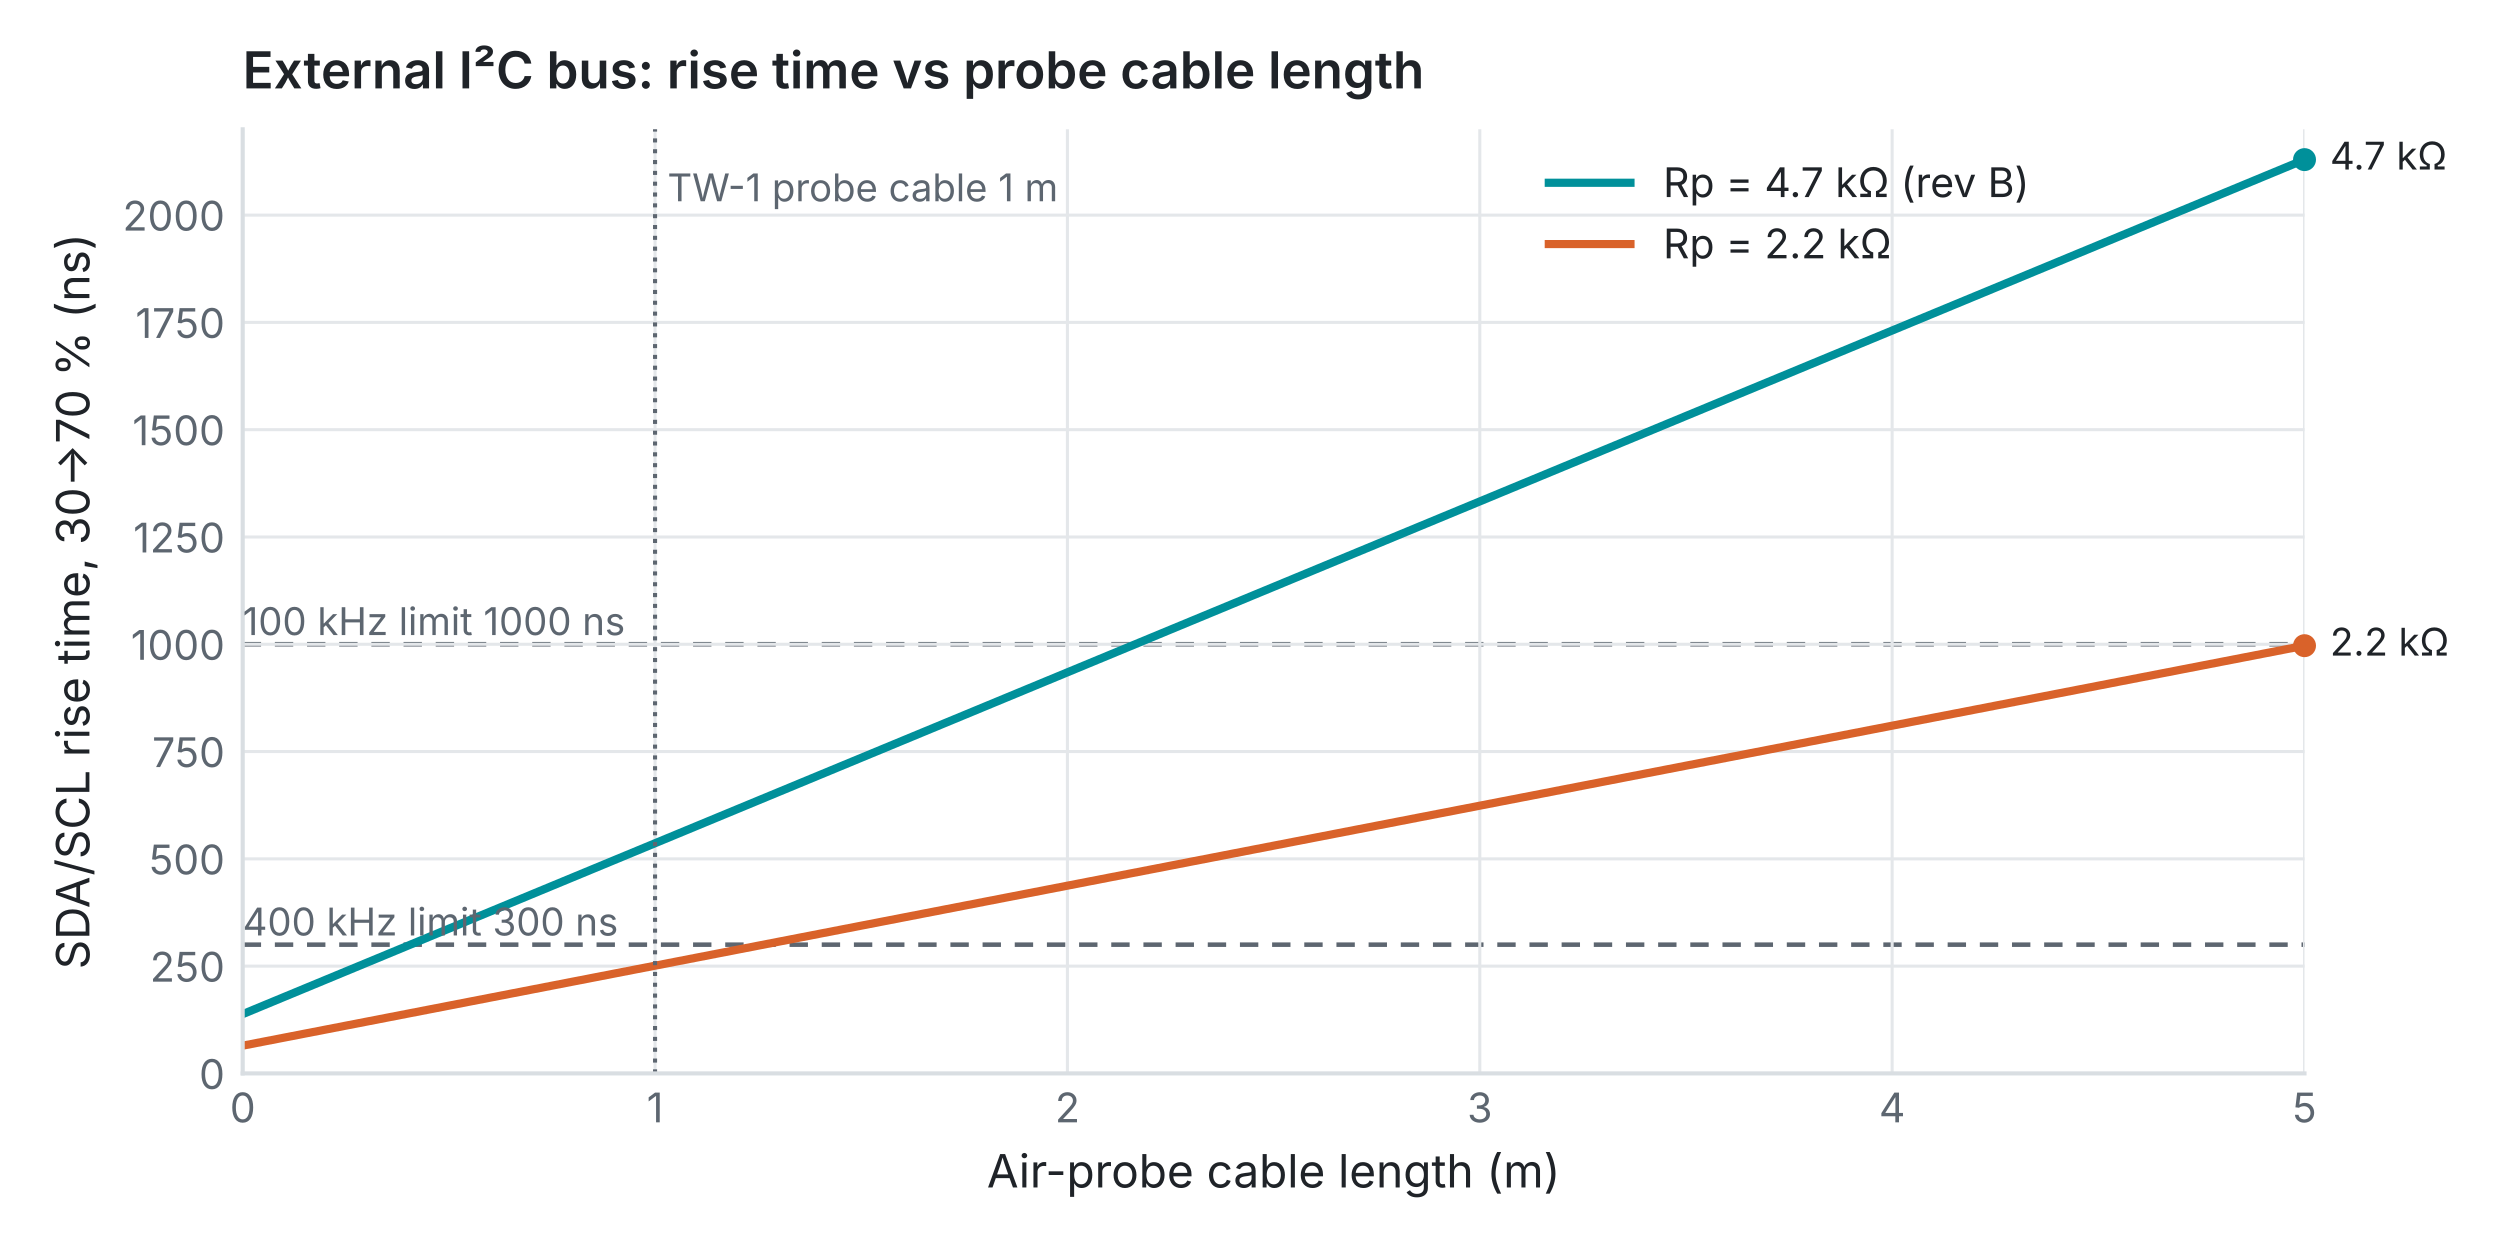
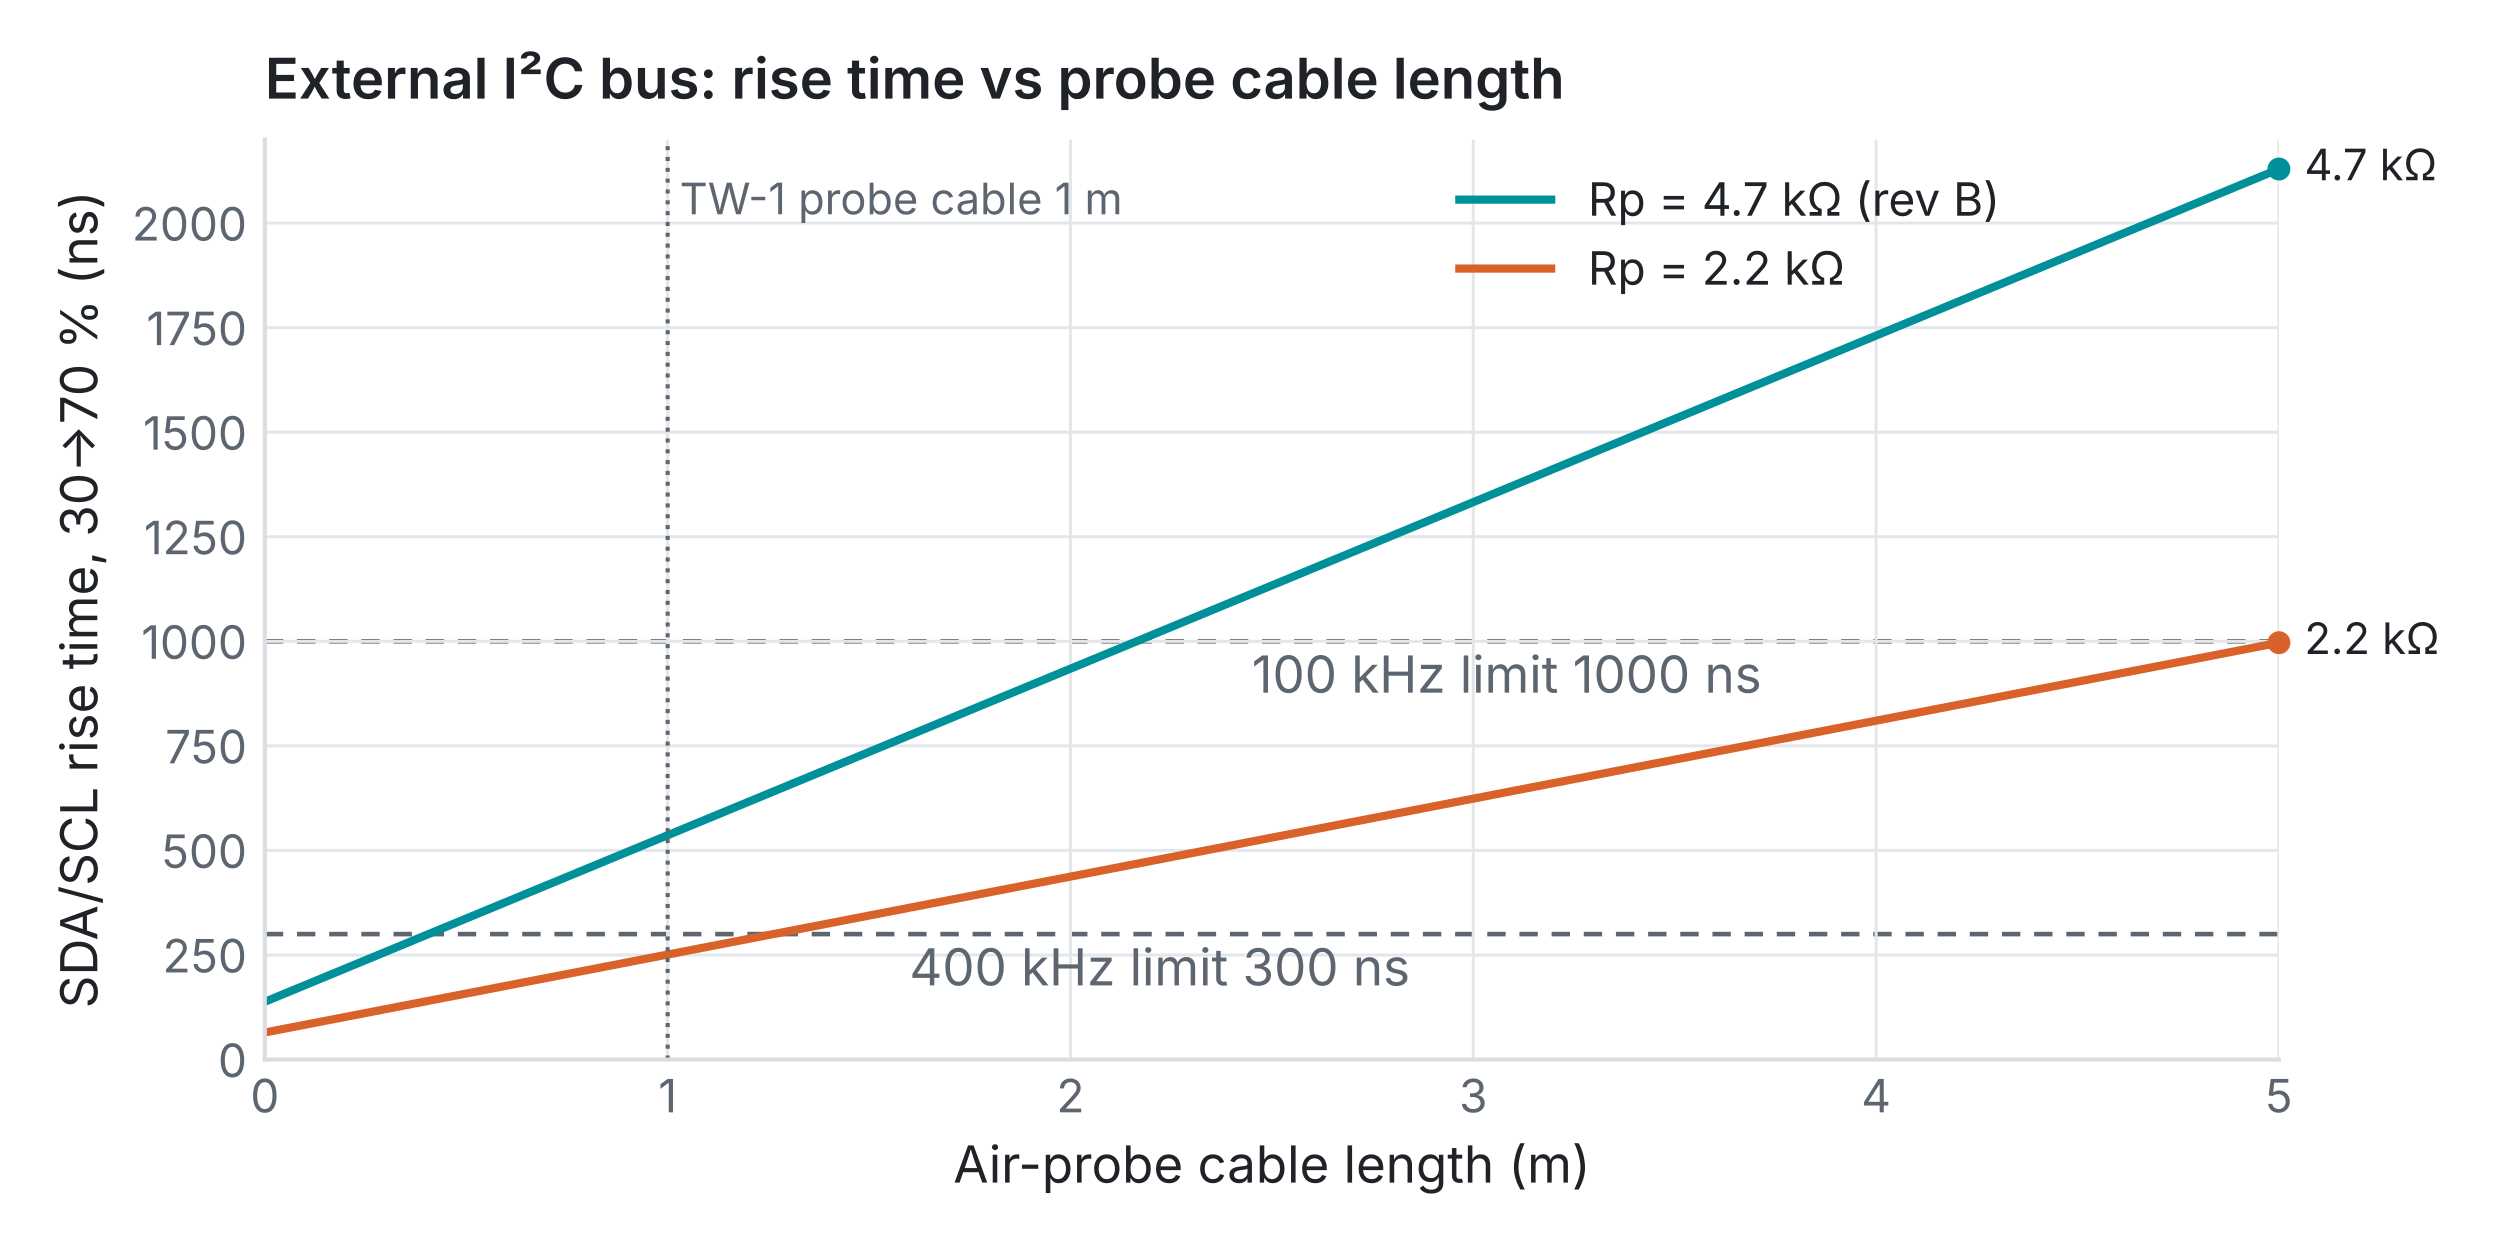
<svg xmlns="http://www.w3.org/2000/svg" xmlns:xlink="http://www.w3.org/1999/xlink" width="489.6pt" height="244.8pt" viewBox="0 0 489.6 244.8" version="1.1">
  <defs>
    <style type="text/css">*{stroke-linejoin: round; stroke-linecap: butt}</style>
  </defs>
  <g id="figure_1">
    <g id="patch_1">
      <path d="M 0 244.8  L 489.6 244.8  L 489.6 0  L 0 0  z " style="fill: #ffffff" />
    </g>
    <g id="axes_1">
      <g id="patch_2">
-         <path d="M 47.528 210.218  L 451.316 210.218  L 451.316 25.318  L 47.528 25.318  z " style="fill: #ffffff" />
+         <path d="M 51.864 207.5  L 446.309 207.5  L 446.309 27.309  L 51.864 27.309  z " style="fill: #ffffff" />
      </g>
      <g id="line2d_1">
-         <path d="M 47.528 126.172  L 451.316 126.172  " clip-path="url(#peb10776268)" style="fill: none; stroke-dasharray: 3.6,2.7; stroke-dashoffset: 0; stroke: #5d6670; stroke-width: 0.9" />
+         <path d="M 51.864 125.595  L 446.309 125.595  " clip-path="url(#p656a2c6035)" style="fill: none; stroke-dasharray: 3.6,2.7; stroke-dashoffset: 0; stroke: #5d6670; stroke-width: 0.9" />
      </g>
      <g id="line2d_2">
-         <path d="M 47.528 185.004  L 451.316 185.004  " clip-path="url(#peb10776268)" style="fill: none; stroke-dasharray: 3.6,2.7; stroke-dashoffset: 0; stroke: #5d6670; stroke-width: 0.9" />
+         <path d="M 51.864 182.929  L 446.309 182.929  " clip-path="url(#p656a2c6035)" style="fill: none; stroke-dasharray: 3.6,2.7; stroke-dashoffset: 0; stroke: #5d6670; stroke-width: 0.9" />
      </g>
      <g id="matplotlib.axis_1">
        <g id="xtick_1">
          <g id="line2d_3">
-             <path d="M 47.528 210.218  L 47.528 25.318  " clip-path="url(#peb10776268)" style="fill: none; stroke: #e4e7ea; stroke-width: 0.6; stroke-linecap: square" />
+             <path d="M 51.864 207.5  L 51.864 27.309  " clip-path="url(#p656a2c6035)" style="fill: none; stroke: #e4e7ea; stroke-width: 0.6; stroke-linecap: square" />
          </g>
          <g id="line2d_4" />
          <g id="text_1">
-             <text style="font-size: 8px; font-family: 'Inter', 'DejaVu Sans', 'Arial', 'Bitstream Vera Sans', 'Computer Modern Sans Serif', 'Lucida Grande', 'Verdana', 'Geneva', 'Lucid', 'Helvetica', 'Avant Garde', sans-serif; text-anchor: middle; fill: #5d6670" x="47.528" y="219.796" transform="rotate(-0 47.52756 219.796)">0</text>
+             <text style="font-size: 9px; font-family: 'Inter', 'DejaVu Sans', 'Arial', 'Bitstream Vera Sans', 'Computer Modern Sans Serif', 'Lucida Grande', 'Verdana', 'Geneva', 'Lucid', 'Helvetica', 'Avant Garde', sans-serif; text-anchor: middle; fill: #5d6670" x="51.864" y="217.838" transform="rotate(-0 51.86364 217.8379)">0</text>
          </g>
        </g>
        <g id="xtick_2">
          <g id="line2d_5">
-             <path d="M 128.285 210.218  L 128.285 25.318  " clip-path="url(#peb10776268)" style="fill: none; stroke: #e4e7ea; stroke-width: 0.6; stroke-linecap: square" />
+             <path d="M 130.753 207.5  L 130.753 27.309  " clip-path="url(#p656a2c6035)" style="fill: none; stroke: #e4e7ea; stroke-width: 0.6; stroke-linecap: square" />
          </g>
          <g id="line2d_6" />
          <g id="text_2">
-             <text style="font-size: 8px; font-family: 'Inter', 'DejaVu Sans', 'Arial', 'Bitstream Vera Sans', 'Computer Modern Sans Serif', 'Lucida Grande', 'Verdana', 'Geneva', 'Lucid', 'Helvetica', 'Avant Garde', sans-serif; text-anchor: middle; fill: #5d6670" x="128.285" y="219.796" transform="rotate(-0 128.2853 219.796)">1</text>
+             <text style="font-size: 9px; font-family: 'Inter', 'DejaVu Sans', 'Arial', 'Bitstream Vera Sans', 'Computer Modern Sans Serif', 'Lucida Grande', 'Verdana', 'Geneva', 'Lucid', 'Helvetica', 'Avant Garde', sans-serif; text-anchor: middle; fill: #5d6670" x="130.753" y="217.838" transform="rotate(-0 130.7527 217.8379)">1</text>
          </g>
        </g>
        <g id="xtick_3">
          <g id="line2d_7">
-             <path d="M 209.043 210.218  L 209.043 25.318  " clip-path="url(#peb10776268)" style="fill: none; stroke: #e4e7ea; stroke-width: 0.6; stroke-linecap: square" />
+             <path d="M 209.642 207.5  L 209.642 27.309  " clip-path="url(#p656a2c6035)" style="fill: none; stroke: #e4e7ea; stroke-width: 0.6; stroke-linecap: square" />
          </g>
          <g id="line2d_8" />
          <g id="text_3">
-             <text style="font-size: 8px; font-family: 'Inter', 'DejaVu Sans', 'Arial', 'Bitstream Vera Sans', 'Computer Modern Sans Serif', 'Lucida Grande', 'Verdana', 'Geneva', 'Lucid', 'Helvetica', 'Avant Garde', sans-serif; text-anchor: middle; fill: #5d6670" x="209.043" y="219.796" transform="rotate(-0 209.0431 219.796)">2</text>
+             <text style="font-size: 9px; font-family: 'Inter', 'DejaVu Sans', 'Arial', 'Bitstream Vera Sans', 'Computer Modern Sans Serif', 'Lucida Grande', 'Verdana', 'Geneva', 'Lucid', 'Helvetica', 'Avant Garde', sans-serif; text-anchor: middle; fill: #5d6670" x="209.642" y="217.838" transform="rotate(-0 209.6418 217.8379)">2</text>
          </g>
        </g>
        <g id="xtick_4">
          <g id="line2d_9">
-             <path d="M 289.801 210.218  L 289.801 25.318  " clip-path="url(#peb10776268)" style="fill: none; stroke: #e4e7ea; stroke-width: 0.6; stroke-linecap: square" />
+             <path d="M 288.531 207.5  L 288.531 27.309  " clip-path="url(#p656a2c6035)" style="fill: none; stroke: #e4e7ea; stroke-width: 0.6; stroke-linecap: square" />
          </g>
          <g id="line2d_10" />
          <g id="text_4">
-             <text style="font-size: 8px; font-family: 'Inter', 'DejaVu Sans', 'Arial', 'Bitstream Vera Sans', 'Computer Modern Sans Serif', 'Lucida Grande', 'Verdana', 'Geneva', 'Lucid', 'Helvetica', 'Avant Garde', sans-serif; text-anchor: middle; fill: #5d6670" x="289.801" y="219.796" transform="rotate(-0 289.8008 219.796)">3</text>
+             <text style="font-size: 9px; font-family: 'Inter', 'DejaVu Sans', 'Arial', 'Bitstream Vera Sans', 'Computer Modern Sans Serif', 'Lucida Grande', 'Verdana', 'Geneva', 'Lucid', 'Helvetica', 'Avant Garde', sans-serif; text-anchor: middle; fill: #5d6670" x="288.531" y="217.838" transform="rotate(-0 288.5309 217.8379)">3</text>
          </g>
        </g>
        <g id="xtick_5">
          <g id="line2d_11">
-             <path d="M 370.559 210.218  L 370.559 25.318  " clip-path="url(#peb10776268)" style="fill: none; stroke: #e4e7ea; stroke-width: 0.6; stroke-linecap: square" />
+             <path d="M 367.42 207.5  L 367.42 27.309  " clip-path="url(#p656a2c6035)" style="fill: none; stroke: #e4e7ea; stroke-width: 0.6; stroke-linecap: square" />
          </g>
          <g id="line2d_12" />
          <g id="text_5">
-             <text style="font-size: 8px; font-family: 'Inter', 'DejaVu Sans', 'Arial', 'Bitstream Vera Sans', 'Computer Modern Sans Serif', 'Lucida Grande', 'Verdana', 'Geneva', 'Lucid', 'Helvetica', 'Avant Garde', sans-serif; text-anchor: middle; fill: #5d6670" x="370.559" y="219.796" transform="rotate(-0 370.5586 219.796)">4</text>
+             <text style="font-size: 9px; font-family: 'Inter', 'DejaVu Sans', 'Arial', 'Bitstream Vera Sans', 'Computer Modern Sans Serif', 'Lucida Grande', 'Verdana', 'Geneva', 'Lucid', 'Helvetica', 'Avant Garde', sans-serif; text-anchor: middle; fill: #5d6670" x="367.42" y="217.838" transform="rotate(-0 367.42 217.8379)">4</text>
          </g>
        </g>
        <g id="xtick_6">
          <g id="line2d_13">
-             <path d="M 451.316 210.218  L 451.316 25.318  " clip-path="url(#peb10776268)" style="fill: none; stroke: #e4e7ea; stroke-width: 0.6; stroke-linecap: square" />
+             <path d="M 446.309 207.5  L 446.309 27.309  " clip-path="url(#p656a2c6035)" style="fill: none; stroke: #e4e7ea; stroke-width: 0.6; stroke-linecap: square" />
          </g>
          <g id="line2d_14" />
          <g id="text_6">
-             <text style="font-size: 8px; font-family: 'Inter', 'DejaVu Sans', 'Arial', 'Bitstream Vera Sans', 'Computer Modern Sans Serif', 'Lucida Grande', 'Verdana', 'Geneva', 'Lucid', 'Helvetica', 'Avant Garde', sans-serif; text-anchor: middle; fill: #5d6670" x="451.316" y="219.796" transform="rotate(-0 451.3164 219.796)">5</text>
+             <text style="font-size: 9px; font-family: 'Inter', 'DejaVu Sans', 'Arial', 'Bitstream Vera Sans', 'Computer Modern Sans Serif', 'Lucida Grande', 'Verdana', 'Geneva', 'Lucid', 'Helvetica', 'Avant Garde', sans-serif; text-anchor: middle; fill: #5d6670" x="446.309" y="217.838" transform="rotate(-0 446.3091 217.8379)">5</text>
          </g>
        </g>
        <g id="text_7">
-           <text style="font-size: 9px; font-family: 'Inter', 'DejaVu Sans', 'Arial', 'Bitstream Vera Sans', 'Computer Modern Sans Serif', 'Lucida Grande', 'Verdana', 'Geneva', 'Lucid', 'Helvetica', 'Avant Garde', sans-serif; text-anchor: middle; fill: #1f2328" x="249.422" y="232.556" transform="rotate(-0 249.422 232.5565)">Air-probe cable length (m)</text>
+           <text style="font-size: 10px; font-family: 'Inter', 'DejaVu Sans', 'Arial', 'Bitstream Vera Sans', 'Computer Modern Sans Serif', 'Lucida Grande', 'Verdana', 'Geneva', 'Lucid', 'Helvetica', 'Avant Garde', sans-serif; text-anchor: middle; fill: #1f2328" x="249.086" y="231.598" transform="rotate(-0 249.0864 231.5984)">Air-probe cable length (m)</text>
        </g>
      </g>
      <g id="matplotlib.axis_2">
        <g id="ytick_1">
          <g id="line2d_15">
-             <path d="M 47.528 210.218  L 451.316 210.218  " clip-path="url(#peb10776268)" style="fill: none; stroke: #e4e7ea; stroke-width: 0.6; stroke-linecap: square" />
+             <path d="M 51.864 207.5  L 446.309 207.5  " clip-path="url(#p656a2c6035)" style="fill: none; stroke: #e4e7ea; stroke-width: 0.6; stroke-linecap: square" />
          </g>
          <g id="line2d_16" />
          <g id="text_8">
-             <text style="font-size: 8px; font-family: 'Inter', 'DejaVu Sans', 'Arial', 'Bitstream Vera Sans', 'Computer Modern Sans Serif', 'Lucida Grande', 'Verdana', 'Geneva', 'Lucid', 'Helvetica', 'Avant Garde', sans-serif; text-anchor: end; fill: #5d6670" x="44.028" y="213.257" transform="rotate(-0 44.02756 213.257)">0</text>
+             <text style="font-size: 9px; font-family: 'Inter', 'DejaVu Sans', 'Arial', 'Bitstream Vera Sans', 'Computer Modern Sans Serif', 'Lucida Grande', 'Verdana', 'Geneva', 'Lucid', 'Helvetica', 'Avant Garde', sans-serif; text-anchor: end; fill: #5d6670" x="48.364" y="210.919" transform="rotate(-0 48.36364 210.9189)">0</text>
          </g>
        </g>
        <g id="ytick_2">
          <g id="line2d_17">
-             <path d="M 47.528 189.207  L 451.316 189.207  " clip-path="url(#peb10776268)" style="fill: none; stroke: #e4e7ea; stroke-width: 0.6; stroke-linecap: square" />
+             <path d="M 51.864 187.024  L 446.309 187.024  " clip-path="url(#p656a2c6035)" style="fill: none; stroke: #e4e7ea; stroke-width: 0.6; stroke-linecap: square" />
          </g>
          <g id="line2d_18" />
          <g id="text_9">
-             <text style="font-size: 8px; font-family: 'Inter', 'DejaVu Sans', 'Arial', 'Bitstream Vera Sans', 'Computer Modern Sans Serif', 'Lucida Grande', 'Verdana', 'Geneva', 'Lucid', 'Helvetica', 'Avant Garde', sans-serif; text-anchor: end; fill: #5d6670" x="44.028" y="192.246" transform="rotate(-0 44.02756 192.2456)">250</text>
+             <text style="font-size: 9px; font-family: 'Inter', 'DejaVu Sans', 'Arial', 'Bitstream Vera Sans', 'Computer Modern Sans Serif', 'Lucida Grande', 'Verdana', 'Geneva', 'Lucid', 'Helvetica', 'Avant Garde', sans-serif; text-anchor: end; fill: #5d6670" x="48.364" y="190.443" transform="rotate(-0 48.36364 190.4427)">250</text>
          </g>
        </g>
        <g id="ytick_3">
          <g id="line2d_19">
-             <path d="M 47.528 168.195  L 451.316 168.195  " clip-path="url(#peb10776268)" style="fill: none; stroke: #e4e7ea; stroke-width: 0.6; stroke-linecap: square" />
+             <path d="M 51.864 166.548  L 446.309 166.548  " clip-path="url(#p656a2c6035)" style="fill: none; stroke: #e4e7ea; stroke-width: 0.6; stroke-linecap: square" />
          </g>
          <g id="line2d_20" />
          <g id="text_10">
-             <text style="font-size: 8px; font-family: 'Inter', 'DejaVu Sans', 'Arial', 'Bitstream Vera Sans', 'Computer Modern Sans Serif', 'Lucida Grande', 'Verdana', 'Geneva', 'Lucid', 'Helvetica', 'Avant Garde', sans-serif; text-anchor: end; fill: #5d6670" x="44.028" y="171.234" transform="rotate(-0 44.02756 171.2342)">500</text>
+             <text style="font-size: 9px; font-family: 'Inter', 'DejaVu Sans', 'Arial', 'Bitstream Vera Sans', 'Computer Modern Sans Serif', 'Lucida Grande', 'Verdana', 'Geneva', 'Lucid', 'Helvetica', 'Avant Garde', sans-serif; text-anchor: end; fill: #5d6670" x="48.364" y="169.966" transform="rotate(-0 48.36364 169.9665)">500</text>
          </g>
        </g>
        <g id="ytick_4">
          <g id="line2d_21">
-             <path d="M 47.528 147.184  L 451.316 147.184  " clip-path="url(#peb10776268)" style="fill: none; stroke: #e4e7ea; stroke-width: 0.6; stroke-linecap: square" />
+             <path d="M 51.864 146.071  L 446.309 146.071  " clip-path="url(#p656a2c6035)" style="fill: none; stroke: #e4e7ea; stroke-width: 0.6; stroke-linecap: square" />
          </g>
          <g id="line2d_22" />
          <g id="text_11">
-             <text style="font-size: 8px; font-family: 'Inter', 'DejaVu Sans', 'Arial', 'Bitstream Vera Sans', 'Computer Modern Sans Serif', 'Lucida Grande', 'Verdana', 'Geneva', 'Lucid', 'Helvetica', 'Avant Garde', sans-serif; text-anchor: end; fill: #5d6670" x="44.028" y="150.223" transform="rotate(-0 44.02756 150.2228)">750</text>
+             <text style="font-size: 9px; font-family: 'Inter', 'DejaVu Sans', 'Arial', 'Bitstream Vera Sans', 'Computer Modern Sans Serif', 'Lucida Grande', 'Verdana', 'Geneva', 'Lucid', 'Helvetica', 'Avant Garde', sans-serif; text-anchor: end; fill: #5d6670" x="48.364" y="149.49" transform="rotate(-0 48.36364 149.4902)">750</text>
          </g>
        </g>
        <g id="ytick_5">
          <g id="line2d_23">
-             <path d="M 47.528 126.172  L 451.316 126.172  " clip-path="url(#peb10776268)" style="fill: none; stroke: #e4e7ea; stroke-width: 0.6; stroke-linecap: square" />
+             <path d="M 51.864 125.595  L 446.309 125.595  " clip-path="url(#p656a2c6035)" style="fill: none; stroke: #e4e7ea; stroke-width: 0.6; stroke-linecap: square" />
          </g>
          <g id="line2d_24" />
          <g id="text_12">
-             <text style="font-size: 8px; font-family: 'Inter', 'DejaVu Sans', 'Arial', 'Bitstream Vera Sans', 'Computer Modern Sans Serif', 'Lucida Grande', 'Verdana', 'Geneva', 'Lucid', 'Helvetica', 'Avant Garde', sans-serif; text-anchor: end; fill: #5d6670" x="44.028" y="129.211" transform="rotate(-0 44.02756 129.2114)">1000</text>
+             <text style="font-size: 9px; font-family: 'Inter', 'DejaVu Sans', 'Arial', 'Bitstream Vera Sans', 'Computer Modern Sans Serif', 'Lucida Grande', 'Verdana', 'Geneva', 'Lucid', 'Helvetica', 'Avant Garde', sans-serif; text-anchor: end; fill: #5d6670" x="48.364" y="129.014" transform="rotate(-0 48.36364 129.014)">1000</text>
          </g>
        </g>
        <g id="ytick_6">
          <g id="line2d_25">
-             <path d="M 47.528 105.161  L 451.316 105.161  " clip-path="url(#peb10776268)" style="fill: none; stroke: #e4e7ea; stroke-width: 0.6; stroke-linecap: square" />
+             <path d="M 51.864 105.119  L 446.309 105.119  " clip-path="url(#p656a2c6035)" style="fill: none; stroke: #e4e7ea; stroke-width: 0.6; stroke-linecap: square" />
          </g>
          <g id="line2d_26" />
          <g id="text_13">
-             <text style="font-size: 8px; font-family: 'Inter', 'DejaVu Sans', 'Arial', 'Bitstream Vera Sans', 'Computer Modern Sans Serif', 'Lucida Grande', 'Verdana', 'Geneva', 'Lucid', 'Helvetica', 'Avant Garde', sans-serif; text-anchor: end; fill: #5d6670" x="44.028" y="108.2" transform="rotate(-0 44.02756 108.2)">1250</text>
+             <text style="font-size: 9px; font-family: 'Inter', 'DejaVu Sans', 'Arial', 'Bitstream Vera Sans', 'Computer Modern Sans Serif', 'Lucida Grande', 'Verdana', 'Geneva', 'Lucid', 'Helvetica', 'Avant Garde', sans-serif; text-anchor: end; fill: #5d6670" x="48.364" y="108.538" transform="rotate(-0 48.36364 108.5377)">1250</text>
          </g>
        </g>
        <g id="ytick_7">
          <g id="line2d_27">
-             <path d="M 47.528 84.15  L 451.316 84.15  " clip-path="url(#peb10776268)" style="fill: none; stroke: #e4e7ea; stroke-width: 0.6; stroke-linecap: square" />
+             <path d="M 51.864 84.643  L 446.309 84.643  " clip-path="url(#p656a2c6035)" style="fill: none; stroke: #e4e7ea; stroke-width: 0.6; stroke-linecap: square" />
          </g>
          <g id="line2d_28" />
          <g id="text_14">
-             <text style="font-size: 8px; font-family: 'Inter', 'DejaVu Sans', 'Arial', 'Bitstream Vera Sans', 'Computer Modern Sans Serif', 'Lucida Grande', 'Verdana', 'Geneva', 'Lucid', 'Helvetica', 'Avant Garde', sans-serif; text-anchor: end; fill: #5d6670" x="44.028" y="87.189" transform="rotate(-0 44.02756 87.18861)">1500</text>
+             <text style="font-size: 9px; font-family: 'Inter', 'DejaVu Sans', 'Arial', 'Bitstream Vera Sans', 'Computer Modern Sans Serif', 'Lucida Grande', 'Verdana', 'Geneva', 'Lucid', 'Helvetica', 'Avant Garde', sans-serif; text-anchor: end; fill: #5d6670" x="48.364" y="88.062" transform="rotate(-0 48.36364 88.06151)">1500</text>
          </g>
        </g>
        <g id="ytick_8">
          <g id="line2d_29">
-             <path d="M 47.528 63.138  L 451.316 63.138  " clip-path="url(#peb10776268)" style="fill: none; stroke: #e4e7ea; stroke-width: 0.6; stroke-linecap: square" />
+             <path d="M 51.864 64.166  L 446.309 64.166  " clip-path="url(#p656a2c6035)" style="fill: none; stroke: #e4e7ea; stroke-width: 0.6; stroke-linecap: square" />
          </g>
          <g id="line2d_30" />
          <g id="text_15">
-             <text style="font-size: 8px; font-family: 'Inter', 'DejaVu Sans', 'Arial', 'Bitstream Vera Sans', 'Computer Modern Sans Serif', 'Lucida Grande', 'Verdana', 'Geneva', 'Lucid', 'Helvetica', 'Avant Garde', sans-serif; text-anchor: end; fill: #5d6670" x="44.028" y="66.177" transform="rotate(-0 44.02756 66.17722)">1750</text>
+             <text style="font-size: 9px; font-family: 'Inter', 'DejaVu Sans', 'Arial', 'Bitstream Vera Sans', 'Computer Modern Sans Serif', 'Lucida Grande', 'Verdana', 'Geneva', 'Lucid', 'Helvetica', 'Avant Garde', sans-serif; text-anchor: end; fill: #5d6670" x="48.364" y="67.585" transform="rotate(-0 48.36364 67.58527)">1750</text>
          </g>
        </g>
        <g id="ytick_9">
          <g id="line2d_31">
-             <path d="M 47.528 42.127  L 451.316 42.127  " clip-path="url(#peb10776268)" style="fill: none; stroke: #e4e7ea; stroke-width: 0.6; stroke-linecap: square" />
+             <path d="M 51.864 43.69  L 446.309 43.69  " clip-path="url(#p656a2c6035)" style="fill: none; stroke: #e4e7ea; stroke-width: 0.6; stroke-linecap: square" />
          </g>
          <g id="line2d_32" />
          <g id="text_16">
-             <text style="font-size: 8px; font-family: 'Inter', 'DejaVu Sans', 'Arial', 'Bitstream Vera Sans', 'Computer Modern Sans Serif', 'Lucida Grande', 'Verdana', 'Geneva', 'Lucid', 'Helvetica', 'Avant Garde', sans-serif; text-anchor: end; fill: #5d6670" x="44.028" y="45.166" transform="rotate(-0 44.02756 45.16583)">2000</text>
+             <text style="font-size: 9px; font-family: 'Inter', 'DejaVu Sans', 'Arial', 'Bitstream Vera Sans', 'Computer Modern Sans Serif', 'Lucida Grande', 'Verdana', 'Geneva', 'Lucid', 'Helvetica', 'Avant Garde', sans-serif; text-anchor: end; fill: #5d6670" x="48.364" y="47.109" transform="rotate(-0 48.36364 47.10903)">2000</text>
          </g>
        </g>
        <g id="text_17">
-           <text style="font-size: 9px; font-family: 'Inter', 'DejaVu Sans', 'Arial', 'Bitstream Vera Sans', 'Computer Modern Sans Serif', 'Lucida Grande', 'Verdana', 'Geneva', 'Lucid', 'Helvetica', 'Avant Garde', sans-serif; text-anchor: middle; fill: #1f2328" x="17.505" y="117.768" transform="rotate(-90 17.50546 117.7678)">SDA/SCL rise time, 30→70 % (ns)</text>
+           <text style="font-size: 10px; font-family: 'Inter', 'DejaVu Sans', 'Arial', 'Bitstream Vera Sans', 'Computer Modern Sans Serif', 'Lucida Grande', 'Verdana', 'Geneva', 'Lucid', 'Helvetica', 'Avant Garde', sans-serif; text-anchor: middle; fill: #1f2328" x="19.056" y="117.405" transform="rotate(-90 19.05629 117.4045)">SDA/SCL rise time, 30→70 % (ns)</text>
        </g>
      </g>
      <g id="line2d_33">
-         <path d="M 47.528 198.608  L 51.565 196.934  L 55.603 195.261  L 59.641 193.587  L 63.679 191.914  L 67.717 190.24  L 71.755 188.567  L 75.793 186.893  L 79.831 185.22  L 83.869 183.546  L 87.906 181.873  L 91.944 180.199  L 95.982 178.526  L 100.02 176.852  L 104.058 175.179  L 108.096 173.505  L 112.134 171.832  L 116.172 170.159  L 120.21 168.485  L 124.247 166.812  L 128.285 165.138  L 132.323 163.465  L 136.361 161.791  L 140.399 160.118  L 144.437 158.444  L 148.475 156.771  L 152.513 155.097  L 156.551 153.424  L 160.588 151.75  L 164.626 150.077  L 168.664 148.403  L 172.702 146.73  L 176.74 145.056  L 180.778 143.383  L 184.816 141.709  L 188.854 140.036  L 192.892 138.362  L 196.929 136.689  L 200.967 135.015  L 205.005 133.342  L 209.043 131.669  L 213.081 129.995  L 217.119 128.322  L 221.157 126.648  L 225.195 124.975  L 229.233 123.301  L 233.27 121.628  L 237.308 119.954  L 241.346 118.281  L 245.384 116.607  L 249.422 114.934  L 253.46 113.26  L 257.498 111.587  L 261.536 109.913  L 265.574 108.24  L 269.611 106.566  L 273.649 104.893  L 277.687 103.219  L 281.725 101.546  L 285.763 99.872  L 289.801 98.199  L 293.839 96.525  L 297.877 94.852  L 301.915 93.179  L 305.952 91.505  L 309.99 89.832  L 314.028 88.158  L 318.066 86.485  L 322.104 84.811  L 326.142 83.138  L 330.18 81.464  L 334.218 79.791  L 338.255 78.117  L 342.293 76.444  L 346.331 74.77  L 350.369 73.097  L 354.407 71.423  L 358.445 69.75  L 362.483 68.076  L 366.521 66.403  L 370.559 64.729  L 374.596 63.056  L 378.634 61.382  L 382.672 59.709  L 386.71 58.036  L 390.748 56.362  L 394.786 54.689  L 398.824 53.015  L 402.862 51.342  L 406.9 49.668  L 410.937 47.995  L 414.975 46.321  L 419.013 44.648  L 423.051 42.974  L 427.089 41.301  L 431.127 39.627  L 435.165 37.954  L 439.203 36.28  L 443.241 34.607  L 447.278 32.933  L 451.316 31.26  " clip-path="url(#peb10776268)" style="fill: none; stroke: #00909a; stroke-width: 1.6; stroke-linecap: square" />
+         <path d="M 51.864 196.185  L 55.808 194.555  L 59.753 192.924  L 63.697 191.293  L 67.641 189.662  L 71.586 188.031  L 75.53 186.4  L 79.475 184.769  L 83.419 183.139  L 87.364 181.508  L 91.308 179.877  L 95.253 178.246  L 99.197 176.615  L 103.142 174.984  L 107.086 173.353  L 111.03 171.723  L 114.975 170.092  L 118.919 168.461  L 122.864 166.83  L 126.808 165.199  L 130.753 163.568  L 134.697 161.937  L 138.642 160.307  L 142.586 158.676  L 146.531 157.045  L 150.475 155.414  L 154.419 153.783  L 158.364 152.152  L 162.308 150.522  L 166.253 148.891  L 170.197 147.26  L 174.142 145.629  L 178.086 143.998  L 182.031 142.367  L 185.975 140.736  L 189.92 139.106  L 193.864 137.475  L 197.808 135.844  L 201.753 134.213  L 205.697 132.582  L 209.642 130.951  L 213.586 129.32  L 217.531 127.69  L 221.475 126.059  L 225.42 124.428  L 229.364 122.797  L 233.309 121.166  L 237.253 119.535  L 241.197 117.904  L 245.142 116.274  L 249.086 114.643  L 253.031 113.012  L 256.975 111.381  L 260.92 109.75  L 264.864 108.119  L 268.809 106.488  L 272.753 104.858  L 276.698 103.227  L 280.642 101.596  L 284.586 99.965  L 288.531 98.334  L 292.475 96.703  L 296.42 95.072  L 300.364 93.442  L 304.309 91.811  L 308.253 90.18  L 312.198 88.549  L 316.142 86.918  L 320.087 85.287  L 324.031 83.656  L 327.975 82.026  L 331.92 80.395  L 335.864 78.764  L 339.809 77.133  L 343.753 75.502  L 347.698 73.871  L 351.642 72.24  L 355.587 70.61  L 359.531 68.979  L 363.476 67.348  L 367.42 65.717  L 371.364 64.086  L 375.309 62.455  L 379.253 60.824  L 383.198 59.194  L 387.142 57.563  L 391.087 55.932  L 395.031 54.301  L 398.976 52.67  L 402.92 51.039  L 406.865 49.409  L 410.809 47.778  L 414.753 46.147  L 418.698 44.516  L 422.642 42.885  L 426.587 41.254  L 430.531 39.623  L 434.476 37.993  L 438.42 36.362  L 442.365 34.731  L 446.309 33.1  " clip-path="url(#p656a2c6035)" style="fill: none; stroke: #00909a; stroke-width: 1.6; stroke-linecap: square" />
      </g>
      <g id="line2d_34">
-         <path d="M 47.528 204.783  L 51.565 204  L 55.603 203.217  L 59.641 202.433  L 63.679 201.65  L 67.717 200.867  L 71.755 200.083  L 75.793 199.3  L 79.831 198.517  L 83.869 197.733  L 87.906 196.95  L 91.944 196.167  L 95.982 195.383  L 100.02 194.6  L 104.058 193.817  L 108.096 193.033  L 112.134 192.25  L 116.172 191.467  L 120.21 190.683  L 124.247 189.9  L 128.285 189.117  L 132.323 188.333  L 136.361 187.55  L 140.399 186.767  L 144.437 185.983  L 148.475 185.2  L 152.513 184.417  L 156.551 183.633  L 160.588 182.85  L 164.626 182.067  L 168.664 181.283  L 172.702 180.5  L 176.74 179.717  L 180.778 178.933  L 184.816 178.15  L 188.854 177.367  L 192.892 176.583  L 196.929 175.8  L 200.967 175.017  L 205.005 174.233  L 209.043 173.45  L 213.081 172.667  L 217.119 171.883  L 221.157 171.1  L 225.195 170.317  L 229.233 169.533  L 233.27 168.75  L 237.308 167.967  L 241.346 167.183  L 245.384 166.4  L 249.422 165.617  L 253.46 164.833  L 257.498 164.05  L 261.536 163.267  L 265.574 162.483  L 269.611 161.7  L 273.649 160.917  L 277.687 160.133  L 281.725 159.35  L 285.763 158.567  L 289.801 157.784  L 293.839 157  L 297.877 156.217  L 301.915 155.434  L 305.952 154.65  L 309.99 153.867  L 314.028 153.084  L 318.066 152.3  L 322.104 151.517  L 326.142 150.734  L 330.18 149.95  L 334.218 149.167  L 338.255 148.384  L 342.293 147.6  L 346.331 146.817  L 350.369 146.034  L 354.407 145.25  L 358.445 144.467  L 362.483 143.684  L 366.521 142.9  L 370.559 142.117  L 374.596 141.334  L 378.634 140.55  L 382.672 139.767  L 386.71 138.984  L 390.748 138.2  L 394.786 137.417  L 398.824 136.634  L 402.862 135.85  L 406.9 135.067  L 410.937 134.284  L 414.975 133.5  L 419.013 132.717  L 423.051 131.934  L 427.089 131.15  L 431.127 130.367  L 435.165 129.584  L 439.203 128.8  L 443.241 128.017  L 447.278 127.234  L 451.316 126.45  " clip-path="url(#peb10776268)" style="fill: none; stroke: #d9622a; stroke-width: 1.6; stroke-linecap: square" />
+         <path d="M 51.864 202.204  L 55.808 201.44  L 59.753 200.677  L 63.697 199.914  L 67.641 199.15  L 71.586 198.387  L 75.53 197.624  L 79.475 196.86  L 83.419 196.097  L 87.364 195.333  L 91.308 194.57  L 95.253 193.807  L 99.197 193.043  L 103.142 192.28  L 107.086 191.517  L 111.03 190.753  L 114.975 189.99  L 118.919 189.226  L 122.864 188.463  L 126.808 187.7  L 130.753 186.936  L 134.697 186.173  L 138.642 185.409  L 142.586 184.646  L 146.531 183.883  L 150.475 183.119  L 154.419 182.356  L 158.364 181.593  L 162.308 180.829  L 166.253 180.066  L 170.197 179.302  L 174.142 178.539  L 178.086 177.776  L 182.031 177.012  L 185.975 176.249  L 189.92 175.486  L 193.864 174.722  L 197.808 173.959  L 201.753 173.195  L 205.697 172.432  L 209.642 171.669  L 213.586 170.905  L 217.531 170.142  L 221.475 169.379  L 225.42 168.615  L 229.364 167.852  L 233.309 167.088  L 237.253 166.325  L 241.197 165.562  L 245.142 164.798  L 249.086 164.035  L 253.031 163.272  L 256.975 162.508  L 260.92 161.745  L 264.864 160.981  L 268.809 160.218  L 272.753 159.455  L 276.698 158.691  L 280.642 157.928  L 284.586 157.164  L 288.531 156.401  L 292.475 155.638  L 296.42 154.874  L 300.364 154.111  L 304.309 153.348  L 308.253 152.584  L 312.198 151.821  L 316.142 151.057  L 320.087 150.294  L 324.031 149.531  L 327.975 148.767  L 331.92 148.004  L 335.864 147.241  L 339.809 146.477  L 343.753 145.714  L 347.698 144.95  L 351.642 144.187  L 355.587 143.424  L 359.531 142.66  L 363.476 141.897  L 367.42 141.134  L 371.364 140.37  L 375.309 139.607  L 379.253 138.843  L 383.198 138.08  L 387.142 137.317  L 391.087 136.553  L 395.031 135.79  L 398.976 135.026  L 402.92 134.263  L 406.865 133.5  L 410.809 132.736  L 414.753 131.973  L 418.698 131.21  L 422.642 130.446  L 426.587 129.683  L 430.531 128.919  L 434.476 128.156  L 438.42 127.393  L 442.365 126.629  L 446.309 125.866  " clip-path="url(#p656a2c6035)" style="fill: none; stroke: #d9622a; stroke-width: 1.6; stroke-linecap: square" />
      </g>
      <g id="line2d_35">
-         <path d="M 128.285 210.218  L 128.285 25.318  " clip-path="url(#peb10776268)" style="fill: none; stroke-dasharray: 0.8,1.32; stroke-dashoffset: 0; stroke: #5d6670; stroke-width: 0.8" />
+         <path d="M 130.753 207.5  L 130.753 27.309  " clip-path="url(#p656a2c6035)" style="fill: none; stroke-dasharray: 0.8,1.32; stroke-dashoffset: 0; stroke: #5d6670; stroke-width: 0.8" />
      </g>
      <g id="patch_3">
-         <path d="M 47.528 210.218  L 47.528 25.318  " style="fill: none; stroke: #d9dee2; stroke-width: 0.8; stroke-linejoin: miter; stroke-linecap: square" />
+         <path d="M 51.864 207.5  L 51.864 27.309  " style="fill: none; stroke: #d9dee2; stroke-width: 0.8; stroke-linejoin: miter; stroke-linecap: square" />
      </g>
      <g id="patch_4">
-         <path d="M 47.528 210.218  L 451.316 210.218  " style="fill: none; stroke: #d9dee2; stroke-width: 0.8; stroke-linejoin: miter; stroke-linecap: square" />
+         <path d="M 51.864 207.5  L 446.309 207.5  " style="fill: none; stroke: #d9dee2; stroke-width: 0.8; stroke-linejoin: miter; stroke-linecap: square" />
      </g>
      <g id="text_18">
-         <text style="font-size: 7.5px; font-family: 'Inter', 'DejaVu Sans', 'Arial', 'Bitstream Vera Sans', 'Computer Modern Sans Serif', 'Lucida Grande', 'Verdana', 'Geneva', 'Lucid', 'Helvetica', 'Avant Garde', sans-serif; text-anchor: start; fill: #1f2328" x="456.316" y="33.208" transform="rotate(-0 456.3164 33.20841)">4.7 kΩ</text>
+         <text style="font-size: 8.5px; font-family: 'Inter', 'DejaVu Sans', 'Arial', 'Bitstream Vera Sans', 'Computer Modern Sans Serif', 'Lucida Grande', 'Verdana', 'Geneva', 'Lucid', 'Helvetica', 'Avant Garde', sans-serif; text-anchor: start; fill: #1f2328" x="451.309" y="35.308" transform="rotate(-0 451.3091 35.30831)">4.7 kΩ</text>
      </g>
      <g id="text_19">
-         <text style="font-size: 7.5px; font-family: 'Inter', 'DejaVu Sans', 'Arial', 'Bitstream Vera Sans', 'Computer Modern Sans Serif', 'Lucida Grande', 'Verdana', 'Geneva', 'Lucid', 'Helvetica', 'Avant Garde', sans-serif; text-anchor: start; fill: #1f2328" x="456.316" y="128.399" transform="rotate(-0 456.3164 128.3988)">2.2 kΩ</text>
+         <text style="font-size: 8.5px; font-family: 'Inter', 'DejaVu Sans', 'Arial', 'Bitstream Vera Sans', 'Computer Modern Sans Serif', 'Lucida Grande', 'Verdana', 'Geneva', 'Lucid', 'Helvetica', 'Avant Garde', sans-serif; text-anchor: start; fill: #1f2328" x="451.309" y="128.074" transform="rotate(-0 451.3091 128.0743)">2.2 kΩ</text>
      </g>
      <g id="text_20">
-         <text style="font-size: 7.5px; font-family: 'Inter', 'DejaVu Sans', 'Arial', 'Bitstream Vera Sans', 'Computer Modern Sans Serif', 'Lucida Grande', 'Verdana', 'Geneva', 'Lucid', 'Helvetica', 'Avant Garde', sans-serif; text-anchor: start; fill: #5d6670" x="47.528" y="124.371" transform="rotate(-0 47.52756 124.3706)"> 100 kHz limit 1000 ns </text>
+         <text style="font-size: 10px; font-family: 'Inter', 'DejaVu Sans', 'Arial', 'Bitstream Vera Sans', 'Computer Modern Sans Serif', 'Lucida Grande', 'Verdana', 'Geneva', 'Lucid', 'Helvetica', 'Avant Garde', sans-serif; text-anchor: start; fill: #5d6670" x="245.142" y="135.651" transform="rotate(-0 245.1419 135.6506)">100 kHz limit 1000 ns</text>
      </g>
      <g id="text_21">
-         <text style="font-size: 7.5px; font-family: 'Inter', 'DejaVu Sans', 'Arial', 'Bitstream Vera Sans', 'Computer Modern Sans Serif', 'Lucida Grande', 'Verdana', 'Geneva', 'Lucid', 'Helvetica', 'Avant Garde', sans-serif; text-anchor: start; fill: #5d6670" x="47.528" y="183.202" transform="rotate(-0 47.52756 183.2025)"> 400 kHz limit 300 ns </text>
+         <text style="font-size: 10px; font-family: 'Inter', 'DejaVu Sans', 'Arial', 'Bitstream Vera Sans', 'Computer Modern Sans Serif', 'Lucida Grande', 'Verdana', 'Geneva', 'Lucid', 'Helvetica', 'Avant Garde', sans-serif; text-anchor: start; fill: #5d6670" x="178.086" y="192.984" transform="rotate(-0 178.0862 192.9841)">400 kHz limit 300 ns</text>
      </g>
      <g id="text_22">
-         <text style="font-size: 7.5px; font-family: 'Inter', 'DejaVu Sans', 'Arial', 'Bitstream Vera Sans', 'Computer Modern Sans Serif', 'Lucida Grande', 'Verdana', 'Geneva', 'Lucid', 'Helvetica', 'Avant Garde', sans-serif; text-anchor: start; fill: #5d6670" x="130.708" y="39.421" transform="rotate(-0 130.7081 39.42104)">TW-1 probe cable 1 m</text>
+         <text style="font-size: 8.5px; font-family: 'Inter', 'DejaVu Sans', 'Arial', 'Bitstream Vera Sans', 'Computer Modern Sans Serif', 'Lucida Grande', 'Verdana', 'Geneva', 'Lucid', 'Helvetica', 'Avant Garde', sans-serif; text-anchor: start; fill: #5d6670" x="133.119" y="41.958" transform="rotate(-0 133.1194 41.95826)">TW-1 probe cable 1 m</text>
      </g>
      <g id="text_23">
-         <text style="font-weight: 600; font-size: 10px; font-family: 'Inter', 'DejaVu Sans', 'Arial', 'Bitstream Vera Sans', 'Computer Modern Sans Serif', 'Lucida Grande', 'Verdana', 'Geneva', 'Lucid', 'Helvetica', 'Avant Garde', sans-serif; text-anchor: start; fill: #1f2328" x="47.528" y="17.318" transform="rotate(-0 47.52756 17.31766)">External I²C bus: rise time vs probe cable length</text>
+         <text style="font-weight: 600; font-size: 11px; font-family: 'Inter', 'DejaVu Sans', 'Arial', 'Bitstream Vera Sans', 'Computer Modern Sans Serif', 'Lucida Grande', 'Verdana', 'Geneva', 'Lucid', 'Helvetica', 'Avant Garde', sans-serif; text-anchor: start; fill: #1f2328" x="51.864" y="19.309" transform="rotate(-0 51.86364 19.30909)">External I²C bus: rise time vs probe cable length</text>
      </g>
      <g id="line2d_36">
        <defs>
-           <path id="m5a4b8d29df" d="M 0 1.75  C 0.464 1.75 0.909 1.566 1.237 1.237  C 1.566 0.909 1.75 0.464 1.75 0  C 1.75 -0.464 1.566 -0.909 1.237 -1.237  C 0.909 -1.566 0.464 -1.75 0 -1.75  C -0.464 -1.75 -0.909 -1.566 -1.237 -1.237  C -1.566 -0.909 -1.75 -0.464 -1.75 0  C -1.75 0.464 -1.566 0.909 -1.237 1.237  C -0.909 1.566 -0.464 1.75 0 1.75  z " style="stroke: #00909a" />
+           <path id="m67705736a3" d="M 0 1.75  C 0.464 1.75 0.909 1.566 1.237 1.237  C 1.566 0.909 1.75 0.464 1.75 0  C 1.75 -0.464 1.566 -0.909 1.237 -1.237  C 0.909 -1.566 0.464 -1.75 0 -1.75  C -0.464 -1.75 -0.909 -1.566 -1.237 -1.237  C -1.566 -0.909 -1.75 -0.464 -1.75 0  C -1.75 0.464 -1.566 0.909 -1.237 1.237  C -0.909 1.566 -0.464 1.75 0 1.75  z " style="stroke: #00909a" />
        </defs>
        <g>
-           <use xlink:href="#m5a4b8d29df" x="451.316" y="31.26" style="fill: #00909a; stroke: #00909a" />
+           <use xlink:href="#m67705736a3" x="446.309" y="33.1" style="fill: #00909a; stroke: #00909a" />
        </g>
      </g>
      <g id="line2d_37">
        <defs>
-           <path id="m5ced4c0795" d="M 0 1.75  C 0.464 1.75 0.909 1.566 1.237 1.237  C 1.566 0.909 1.75 0.464 1.75 0  C 1.75 -0.464 1.566 -0.909 1.237 -1.237  C 0.909 -1.566 0.464 -1.75 0 -1.75  C -0.464 -1.75 -0.909 -1.566 -1.237 -1.237  C -1.566 -0.909 -1.75 -0.464 -1.75 0  C -1.75 0.464 -1.566 0.909 -1.237 1.237  C -0.909 1.566 -0.464 1.75 0 1.75  z " style="stroke: #d9622a" />
+           <path id="m0e1f328c6a" d="M 0 1.75  C 0.464 1.75 0.909 1.566 1.237 1.237  C 1.566 0.909 1.75 0.464 1.75 0  C 1.75 -0.464 1.566 -0.909 1.237 -1.237  C 0.909 -1.566 0.464 -1.75 0 -1.75  C -0.464 -1.75 -0.909 -1.566 -1.237 -1.237  C -1.566 -0.909 -1.75 -0.464 -1.75 0  C -1.75 0.464 -1.566 0.909 -1.237 1.237  C -0.909 1.566 -0.464 1.75 0 1.75  z " style="stroke: #d9622a" />
        </defs>
        <g>
-           <use xlink:href="#m5ced4c0795" x="451.316" y="126.45" style="fill: #d9622a; stroke: #d9622a" />
+           <use xlink:href="#m0e1f328c6a" x="446.309" y="125.866" style="fill: #d9622a; stroke: #d9622a" />
        </g>
      </g>
      <g id="legend_1">
        <g id="line2d_38">
-           <path d="M 303.314 35.796  L 311.314 35.796  L 319.314 35.796  " style="fill: none; stroke: #00909a; stroke-width: 1.6; stroke-linecap: square" />
+           <path d="M 285.788 39.098  L 294.788 39.098  L 303.788 39.098  " style="fill: none; stroke: #00909a; stroke-width: 1.6; stroke-linecap: square" />
        </g>
        <g id="text_24">
-           <text style="font-size: 8px; font-family: 'Inter', 'DejaVu Sans', 'Arial', 'Bitstream Vera Sans', 'Computer Modern Sans Serif', 'Lucida Grande', 'Verdana', 'Geneva', 'Lucid', 'Helvetica', 'Avant Garde', sans-serif; text-anchor: start; fill: #1f2328" x="325.714" y="38.596" transform="rotate(-0 325.7137 38.59641)">Rp = 4.7 kΩ (rev B)</text>
+           <text style="font-size: 9px; font-family: 'Inter', 'DejaVu Sans', 'Arial', 'Bitstream Vera Sans', 'Computer Modern Sans Serif', 'Lucida Grande', 'Verdana', 'Geneva', 'Lucid', 'Helvetica', 'Avant Garde', sans-serif; text-anchor: start; fill: #1f2328" x="310.988" y="42.248" transform="rotate(-0 310.9878 42.24768)">Rp = 4.7 kΩ (rev B)</text>
        </g>
        <g id="line2d_39">
-           <path d="M 303.314 47.797  L 311.314 47.797  L 319.314 47.797  " style="fill: none; stroke: #d9622a; stroke-width: 1.6; stroke-linecap: square" />
+           <path d="M 285.788 52.598  L 294.788 52.598  L 303.788 52.598  " style="fill: none; stroke: #d9622a; stroke-width: 1.6; stroke-linecap: square" />
        </g>
        <g id="text_25">
-           <text style="font-size: 8px; font-family: 'Inter', 'DejaVu Sans', 'Arial', 'Bitstream Vera Sans', 'Computer Modern Sans Serif', 'Lucida Grande', 'Verdana', 'Geneva', 'Lucid', 'Helvetica', 'Avant Garde', sans-serif; text-anchor: start; fill: #1f2328" x="325.714" y="50.597" transform="rotate(-0 325.7137 50.59703)">Rp = 2.2 kΩ</text>
+           <text style="font-size: 9px; font-family: 'Inter', 'DejaVu Sans', 'Arial', 'Bitstream Vera Sans', 'Computer Modern Sans Serif', 'Lucida Grande', 'Verdana', 'Geneva', 'Lucid', 'Helvetica', 'Avant Garde', sans-serif; text-anchor: start; fill: #1f2328" x="310.988" y="55.748" transform="rotate(-0 310.9878 55.74839)">Rp = 2.2 kΩ</text>
        </g>
      </g>
    </g>
  </g>
  <defs>
-     <clipPath id="peb10776268">
-       <rect x="47.528" y="25.318" width="403.789" height="184.9" />
+     <clipPath id="p656a2c6035">
+       <rect x="51.864" y="27.309" width="394.445" height="180.191" />
    </clipPath>
  </defs>
</svg>
